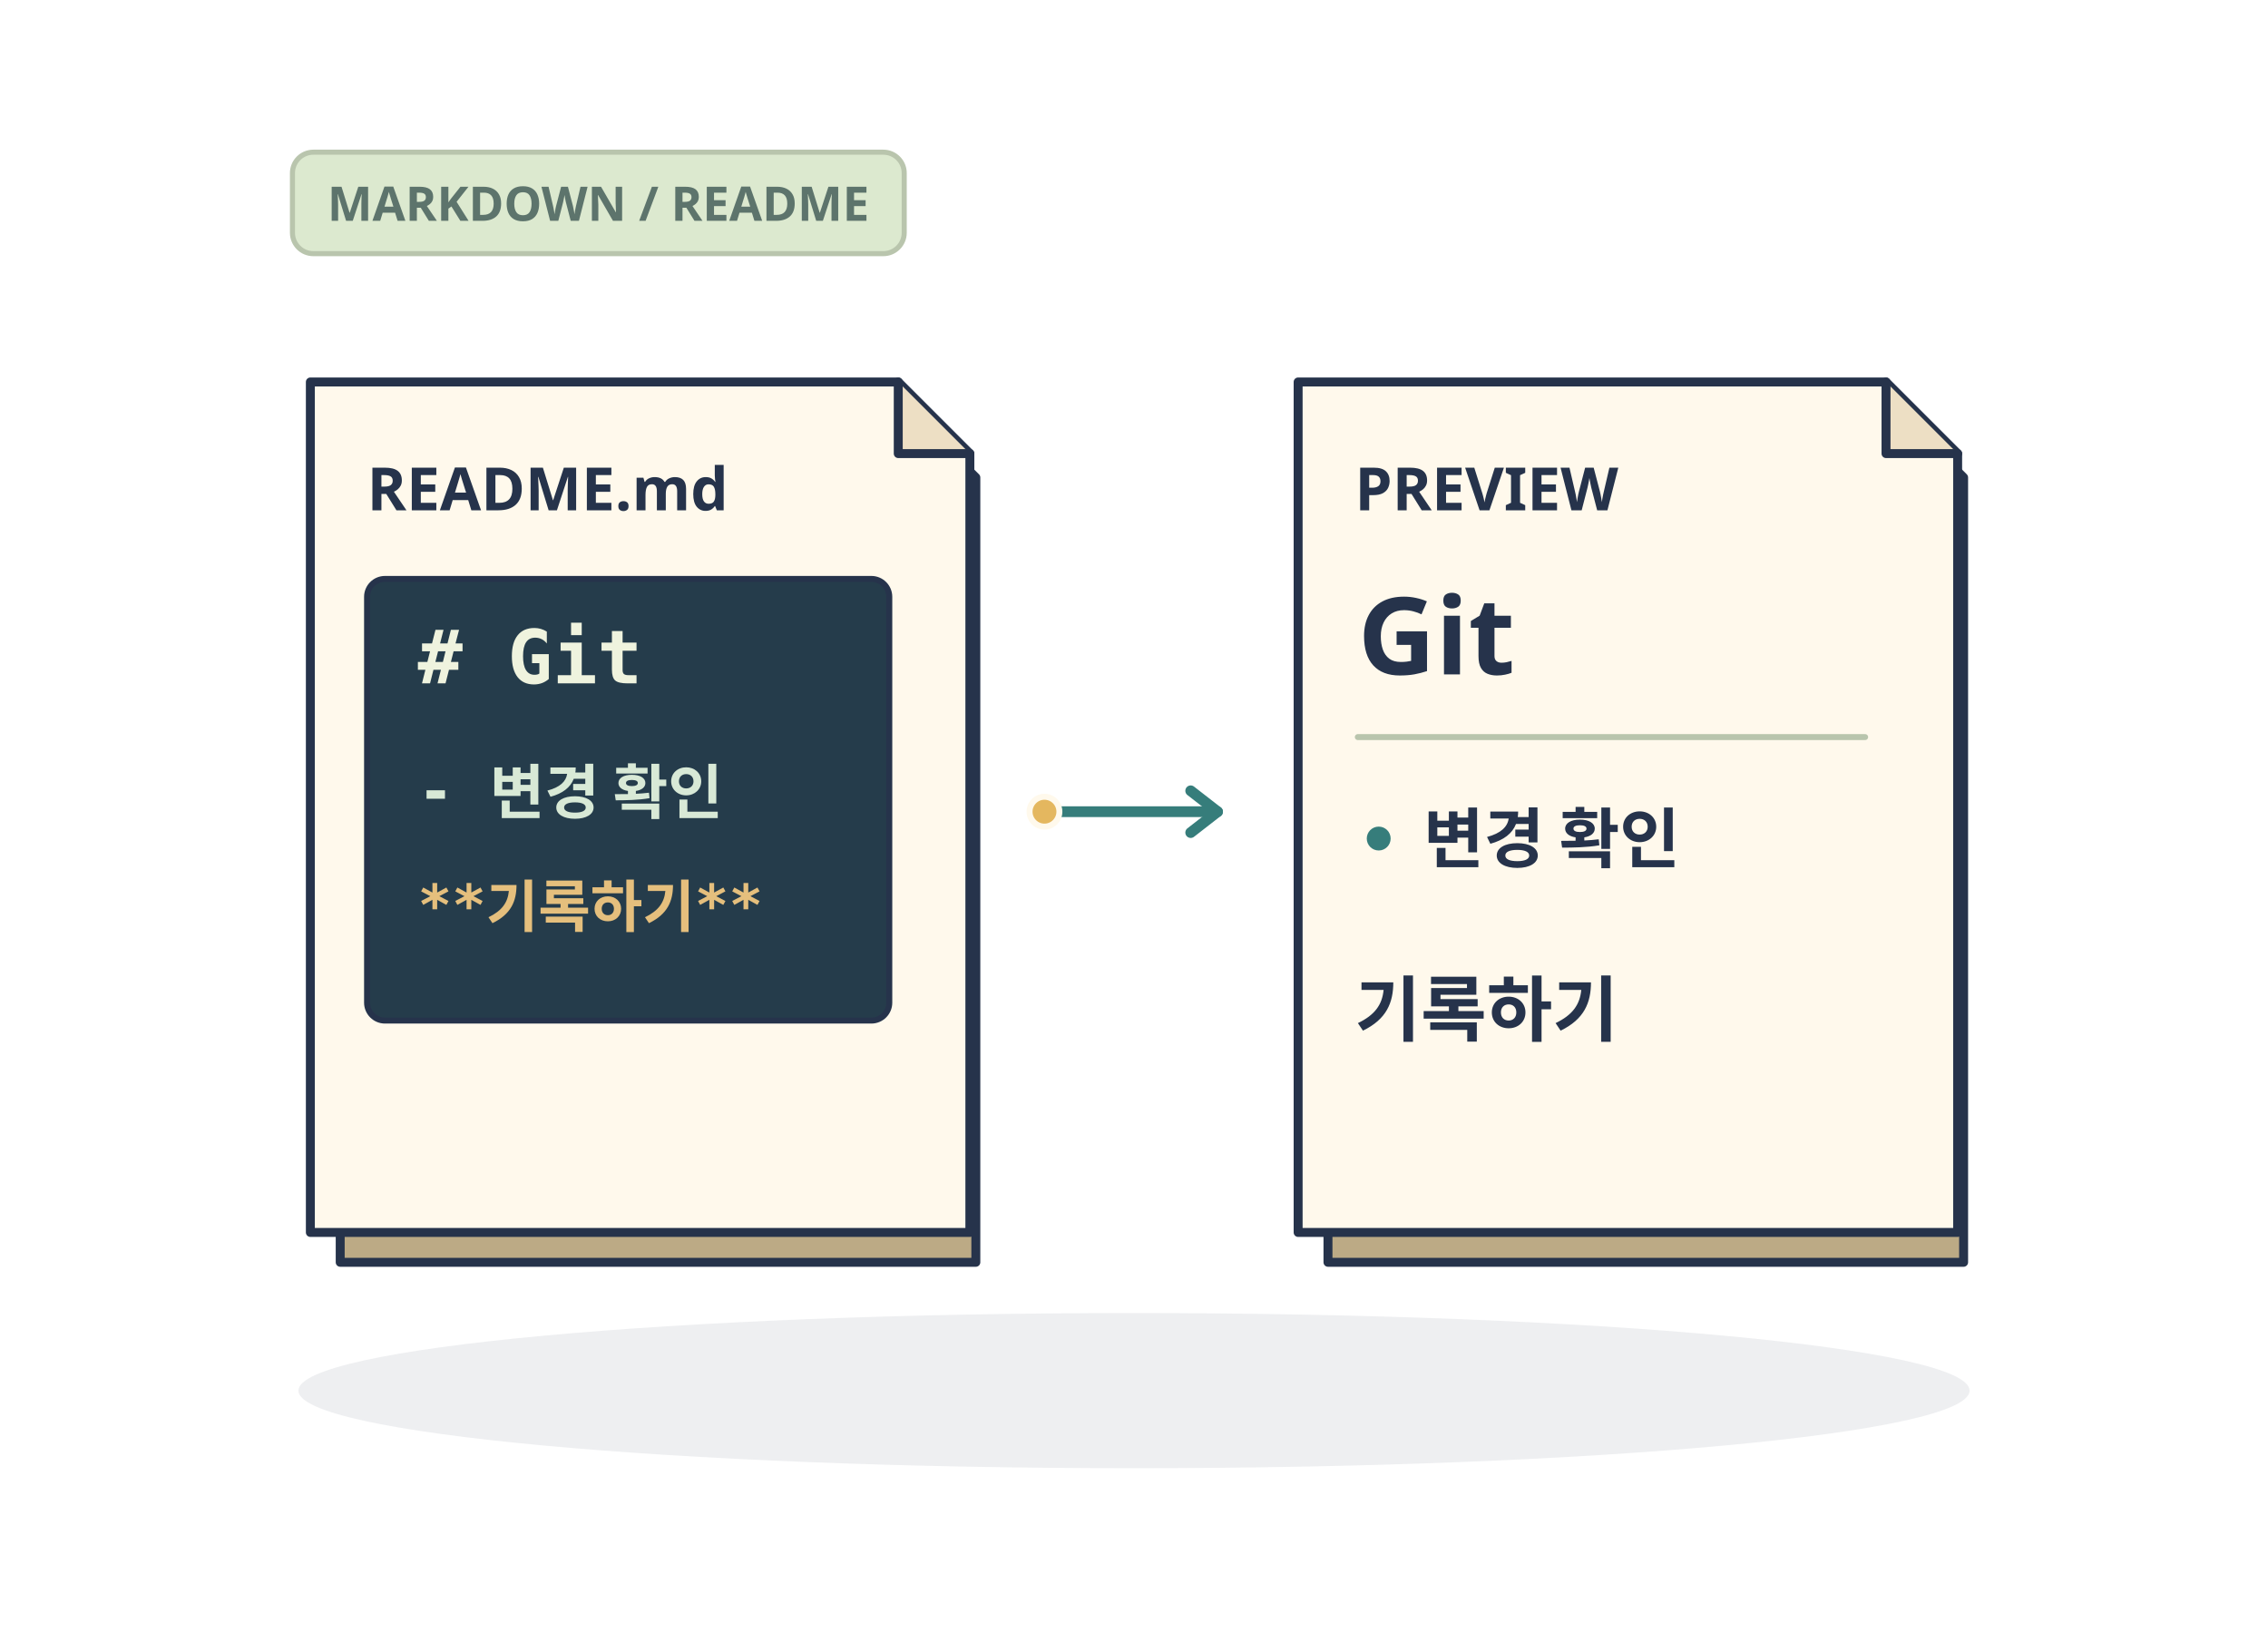
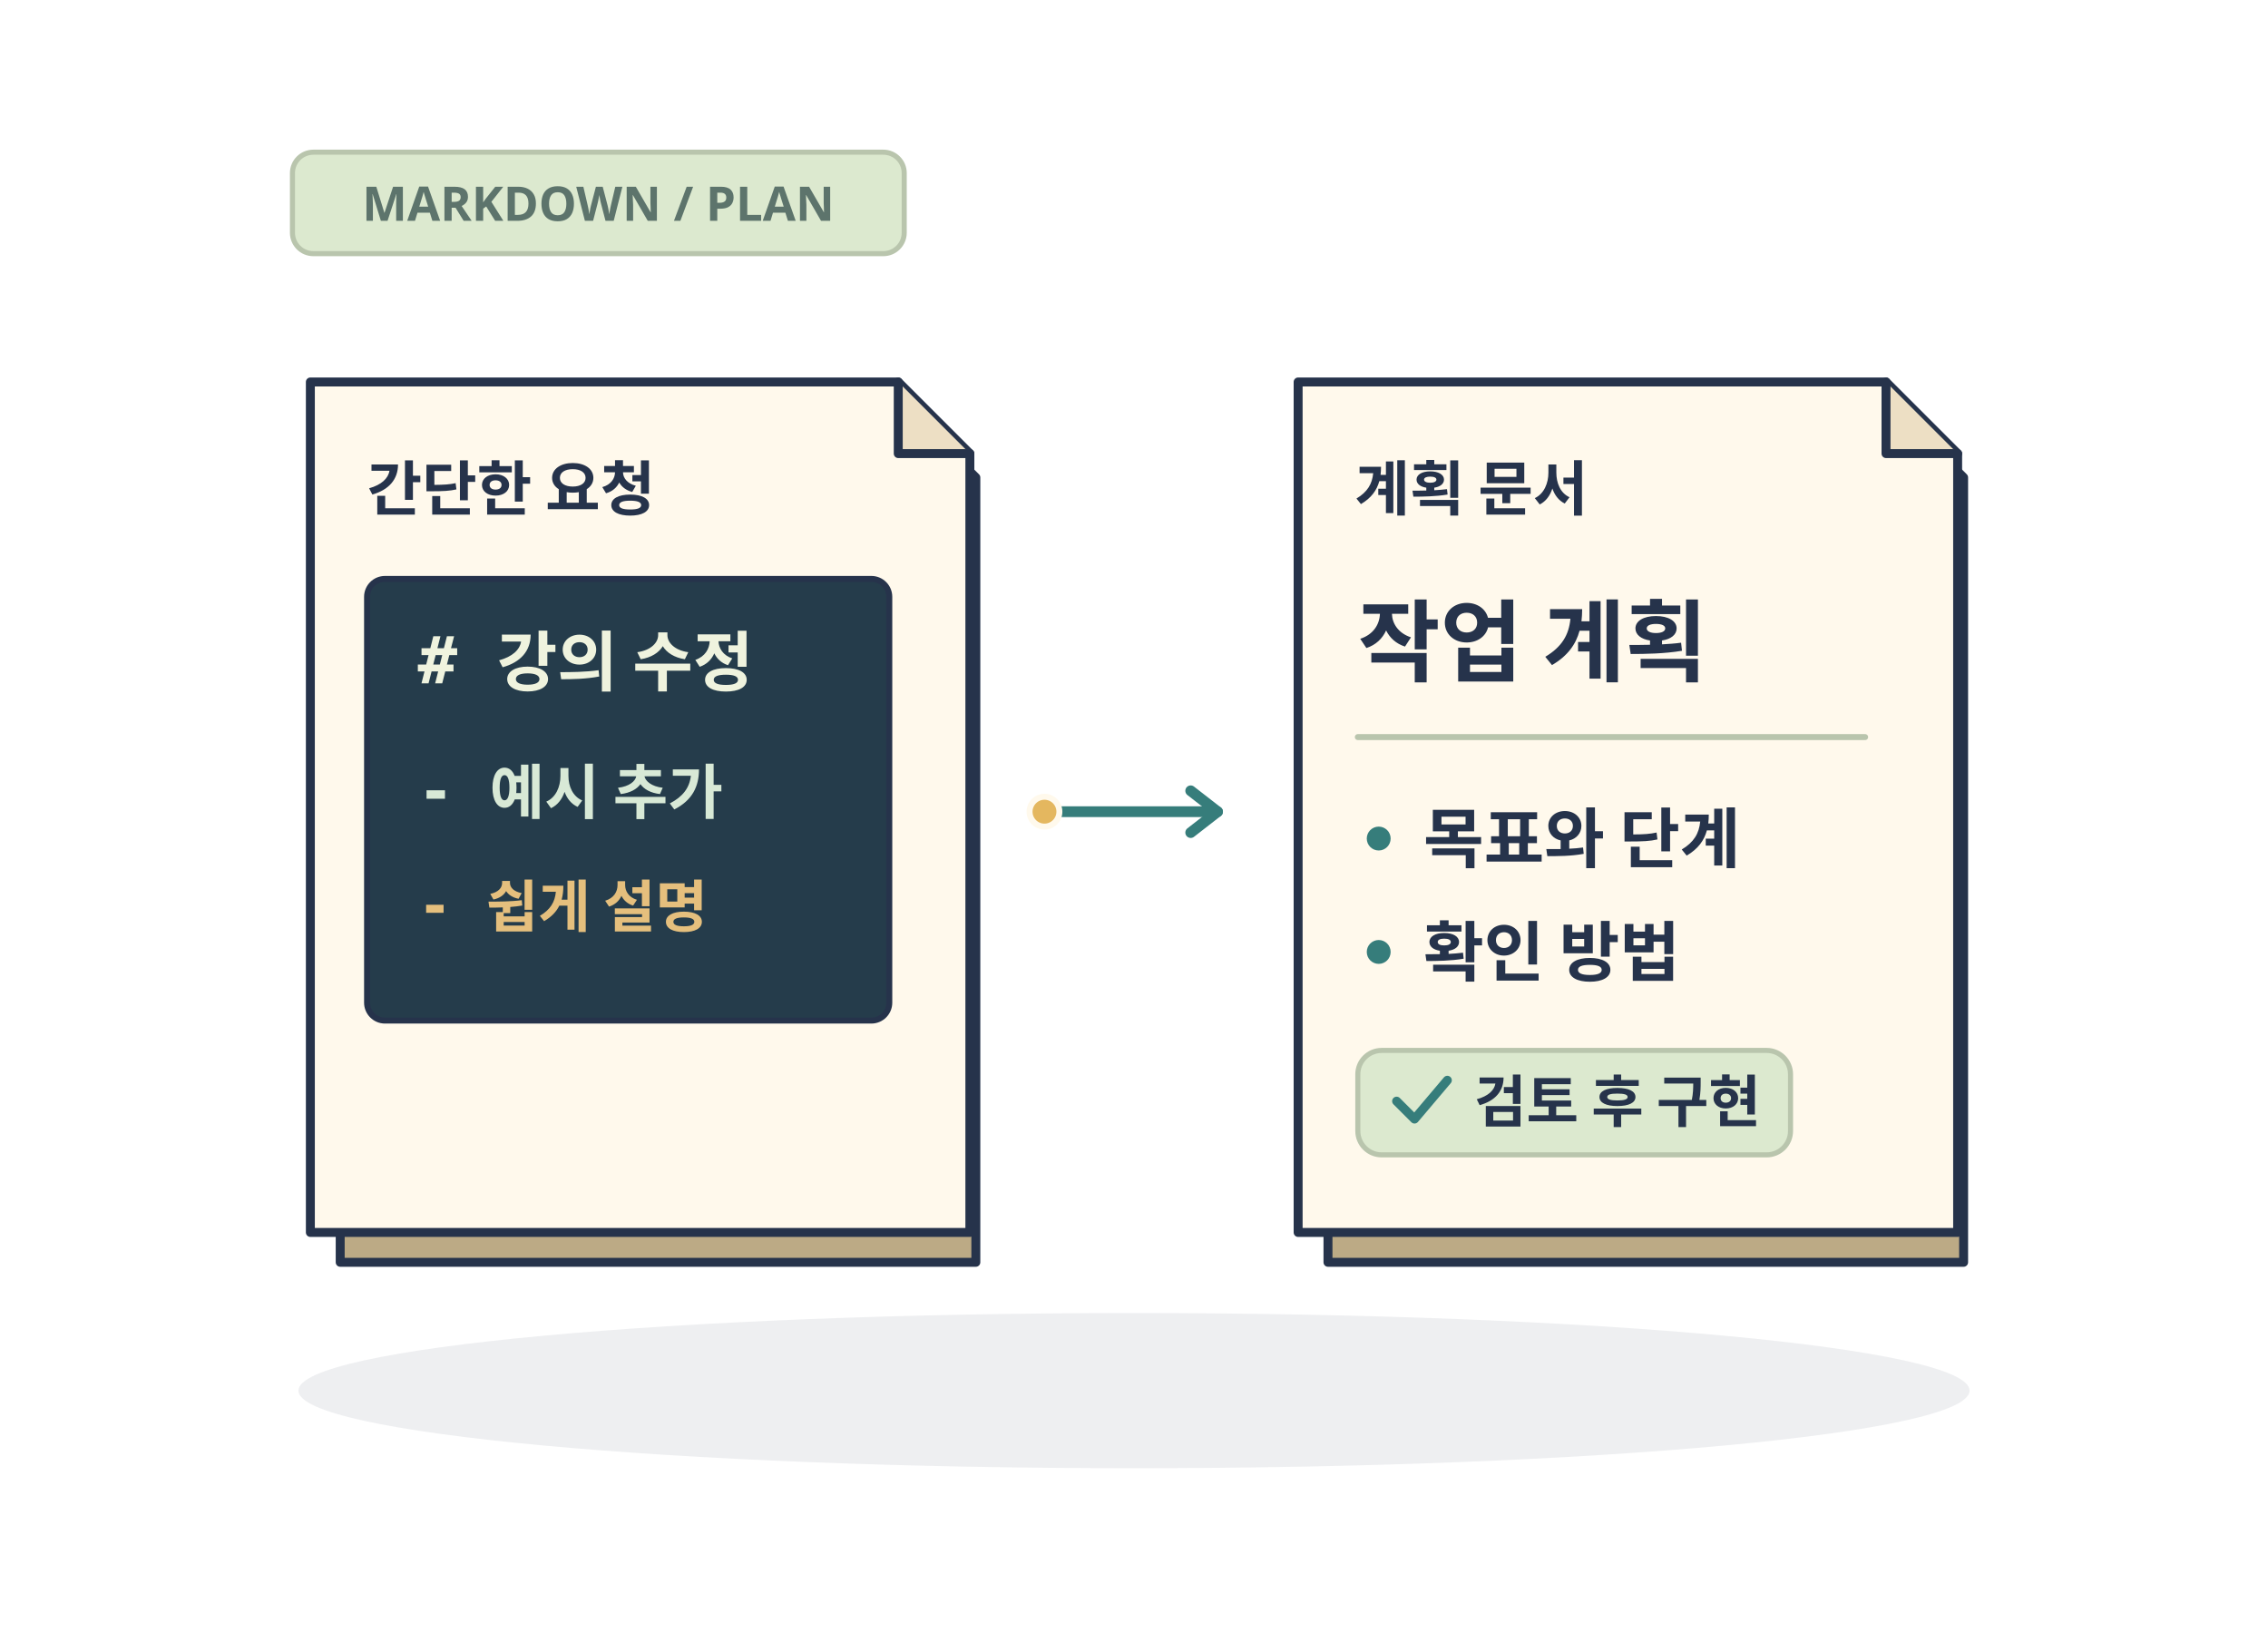
<svg xmlns="http://www.w3.org/2000/svg" viewBox="0 0 760 550" class="topic-art-svg topic-art-markdown" aria-hidden="true" focusable="false">
  <defs>
    <filter id="topic-markdown-shadow" x="-15%" y="-20%" width="140%" height="150%">
      <feDropShadow dx="0" dy="5" stdDeviation="3" flood-color="#26334b" flood-opacity=".12" />
    </filter>
  </defs>
  <style>.topic-art-markdown .art-motion{transform-box:fill-box;transform-origin:center}.topic-art-markdown .markdown-render{animation:topic-markdown-render 4s ease-in-out infinite}@keyframes topic-markdown-render{0%,100%{transform:translateX(0);opacity:.1}40%,65%{transform:translateX(43px);opacity:1}}@media(prefers-reduced-motion:reduce){.topic-art-markdown .art-motion{animation:none!important}}</style>
  <ellipse cx="380" cy="466" rx="280" ry="26" fill="#26334b" opacity=".08" />
  <g stroke-linejoin="round">
    <rect x="98" y="51" width="205" height="34" rx="7" fill="#dce9cf" stroke="#b9c5ad" stroke-width="1.7" />
-     <text x="200.5" y="74" font-family="Pretendard,Malgun Gothic,system-ui,sans-serif" font-size="16" font-weight="700" text-anchor="middle" fill="#5d746c" stroke="none">MARKDOWN / README</text>
+     <text x="200.5" y="74" font-family="Pretendard,Malgun Gothic,system-ui,sans-serif" font-size="16" font-weight="700" text-anchor="middle" fill="#5d746c" stroke="none">MARKDOWN / PLAN</text>
    <path d="M114 138h191l22 22v263H114Z" fill="#bcaa85" stroke="#26334b" stroke-width="3" stroke-linecap="round" stroke-linejoin="round" />
    <path d="M104 128h197l24 24v261H104Z" fill="#fff9ec" stroke="#26334b" stroke-width="3" stroke-linecap="round" stroke-linejoin="round" />
    <path d="M301 128v24h24" fill="#eddfc4" stroke="#26334b" stroke-width="3" stroke-linecap="round" stroke-linejoin="round" />
-     <text x="123" y="171" font-family="Pretendard,Malgun Gothic,system-ui,sans-serif" font-size="20" font-weight="750" text-anchor="start" fill="#26334b" stroke="none">README.md</text>
+     <text x="123" y="171" font-family="Pretendard,Malgun Gothic,system-ui,sans-serif" font-size="20" font-weight="750" text-anchor="start" fill="#26334b" stroke="none">간단한 요청</text>
    <rect x="123" y="194" width="175" height="148" rx="6" fill="#253c4b" stroke="#26334b" stroke-width="2" />
-     <text x="140" y="229" font-family="Consolas,monospace" font-size="25" font-weight="700" text-anchor="start" fill="#eff3de" stroke="none"># Git</text>
-     <text x="140" y="272" font-family="Consolas,monospace" font-size="20" font-weight="600" text-anchor="start" fill="#d8e9d6" stroke="none">- 변경 확인</text>
-     <text x="140" y="310" font-family="Consolas,monospace" font-size="19" font-weight="600" text-anchor="start" fill="#e5bf7d" stroke="none">**기록하기**</text>
+     <text x="140" y="229" font-family="Consolas,monospace" font-size="22" font-weight="700" text-anchor="start" fill="#eff3de" stroke="none"># 강의 수정</text>
+     <text x="140" y="272" font-family="Consolas,monospace" font-size="20" font-weight="600" text-anchor="start" fill="#d8e9d6" stroke="none">- 예시 추가</text>
+     <text x="140" y="310" font-family="Consolas,monospace" font-size="19" font-weight="600" text-anchor="start" fill="#e5bf7d" stroke="none">- 쉽게 설명</text>
    <path d="M350 272L408 272" fill="none" stroke="#367d7b" stroke-width="3.6" stroke-linecap="round" />
    <path d="M399 265l9 7-9 7" fill="none" stroke="#367d7b" stroke-width="3.6" stroke-linecap="round" stroke-linejoin="round" />
    <g class="art-motion markdown-render">
      <circle cx="350" cy="272" r="5" fill="#e4b75f" stroke="#fff9ec" stroke-width="2" />
    </g>
    <path d="M445 138h191l22 22v263H445Z" fill="#bcaa85" stroke="#26334b" stroke-width="3" stroke-linecap="round" stroke-linejoin="round" />
    <path d="M435 128h197l24 24v261H435Z" fill="#fff9ec" stroke="#26334b" stroke-width="3" stroke-linecap="round" stroke-linejoin="round" />
    <path d="M632 128v24h24" fill="#eddfc4" stroke="#26334b" stroke-width="3" stroke-linecap="round" stroke-linejoin="round" />
-     <text x="454" y="171" font-family="Pretendard,Malgun Gothic,system-ui,sans-serif" font-size="20" font-weight="750" text-anchor="start" fill="#26334b" stroke="none">PREVIEW</text>
-     <text x="455" y="226" font-family="Pretendard,Malgun Gothic,system-ui,sans-serif" font-size="36" font-weight="800" text-anchor="start" fill="#26334b" stroke="none">Git</text>
+     <text x="454" y="171" font-family="Pretendard,Malgun Gothic,system-ui,sans-serif" font-size="20" font-weight="750" text-anchor="start" fill="#26334b" stroke="none">계획 문서</text>
+     <text x="455" y="226" font-family="Pretendard,Malgun Gothic,system-ui,sans-serif" font-size="30" font-weight="800" text-anchor="start" fill="#26334b" stroke="none">작업 계획</text>
    <path d="M455 247L625 247" fill="none" stroke="#b9c5ad" stroke-width="2" stroke-linecap="round" />
    <circle cx="462" cy="281" r="4" fill="#367d7b" stroke="none" stroke-width="0" />
-     <text x="477" y="289" font-family="Pretendard,Malgun Gothic,system-ui,sans-serif" font-size="22" font-weight="650" text-anchor="start" fill="#26334b" stroke="none">변경 확인</text>
-     <text x="454" y="347" font-family="Pretendard,Malgun Gothic,system-ui,sans-serif" font-size="24" font-weight="800" text-anchor="start" fill="#26334b" stroke="none">기록하기</text>
+     <text x="477" y="289" font-family="Pretendard,Malgun Gothic,system-ui,sans-serif" font-size="22" font-weight="650" text-anchor="start" fill="#26334b" stroke="none">목표와 단계</text>
+     <circle cx="462" cy="319" r="4" fill="#367d7b" stroke="none" stroke-width="0" />
+     <text x="477" y="327" font-family="Pretendard,Malgun Gothic,system-ui,sans-serif" font-size="22" font-weight="650" text-anchor="start" fill="#26334b" stroke="none">확인 방법</text>
+     <rect x="455" y="352" width="145" height="35" rx="8" fill="#dce9cf" stroke="#b9c5ad" stroke-width="1.7" />
+     <path d="M468 369l6 6 11-13" fill="none" stroke="#367d7b" stroke-width="3" stroke-linecap="round" stroke-linejoin="round" />
+     <text x="494" y="376" font-family="Pretendard,Malgun Gothic,system-ui,sans-serif" font-size="19" font-weight="700" fill="#26334b" stroke="none">검토 후 구현</text>
  </g>
</svg>
